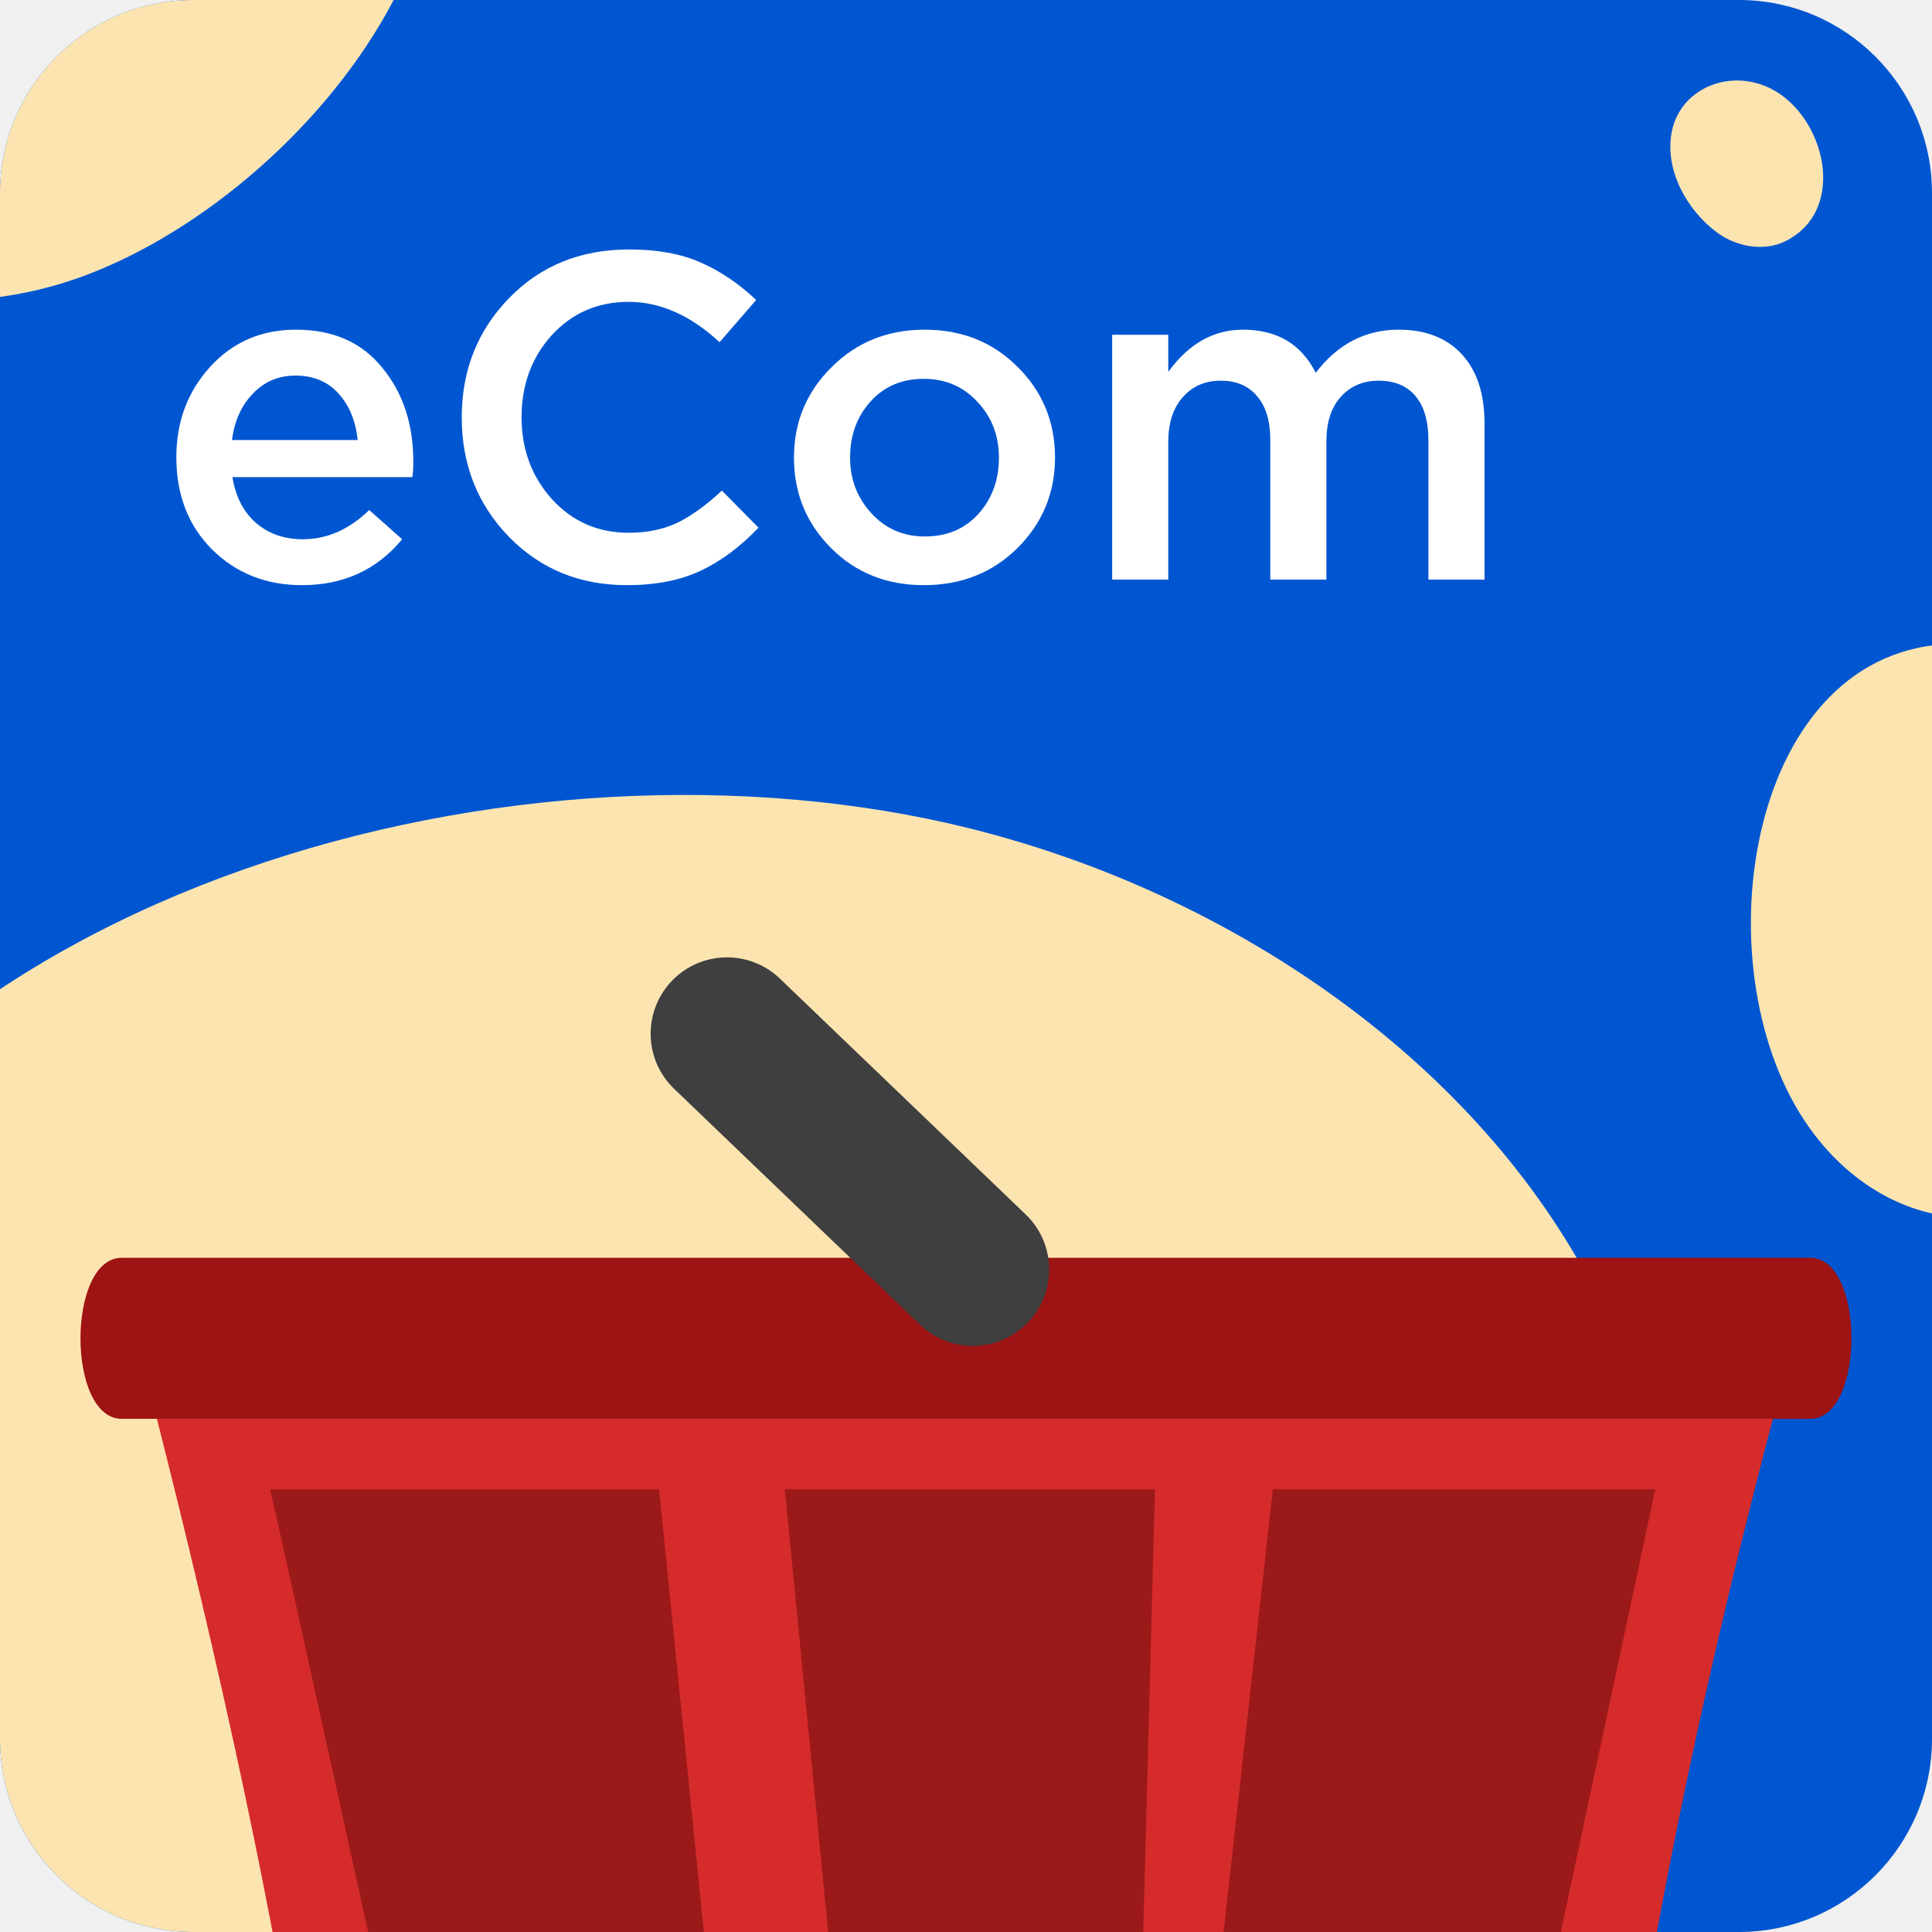
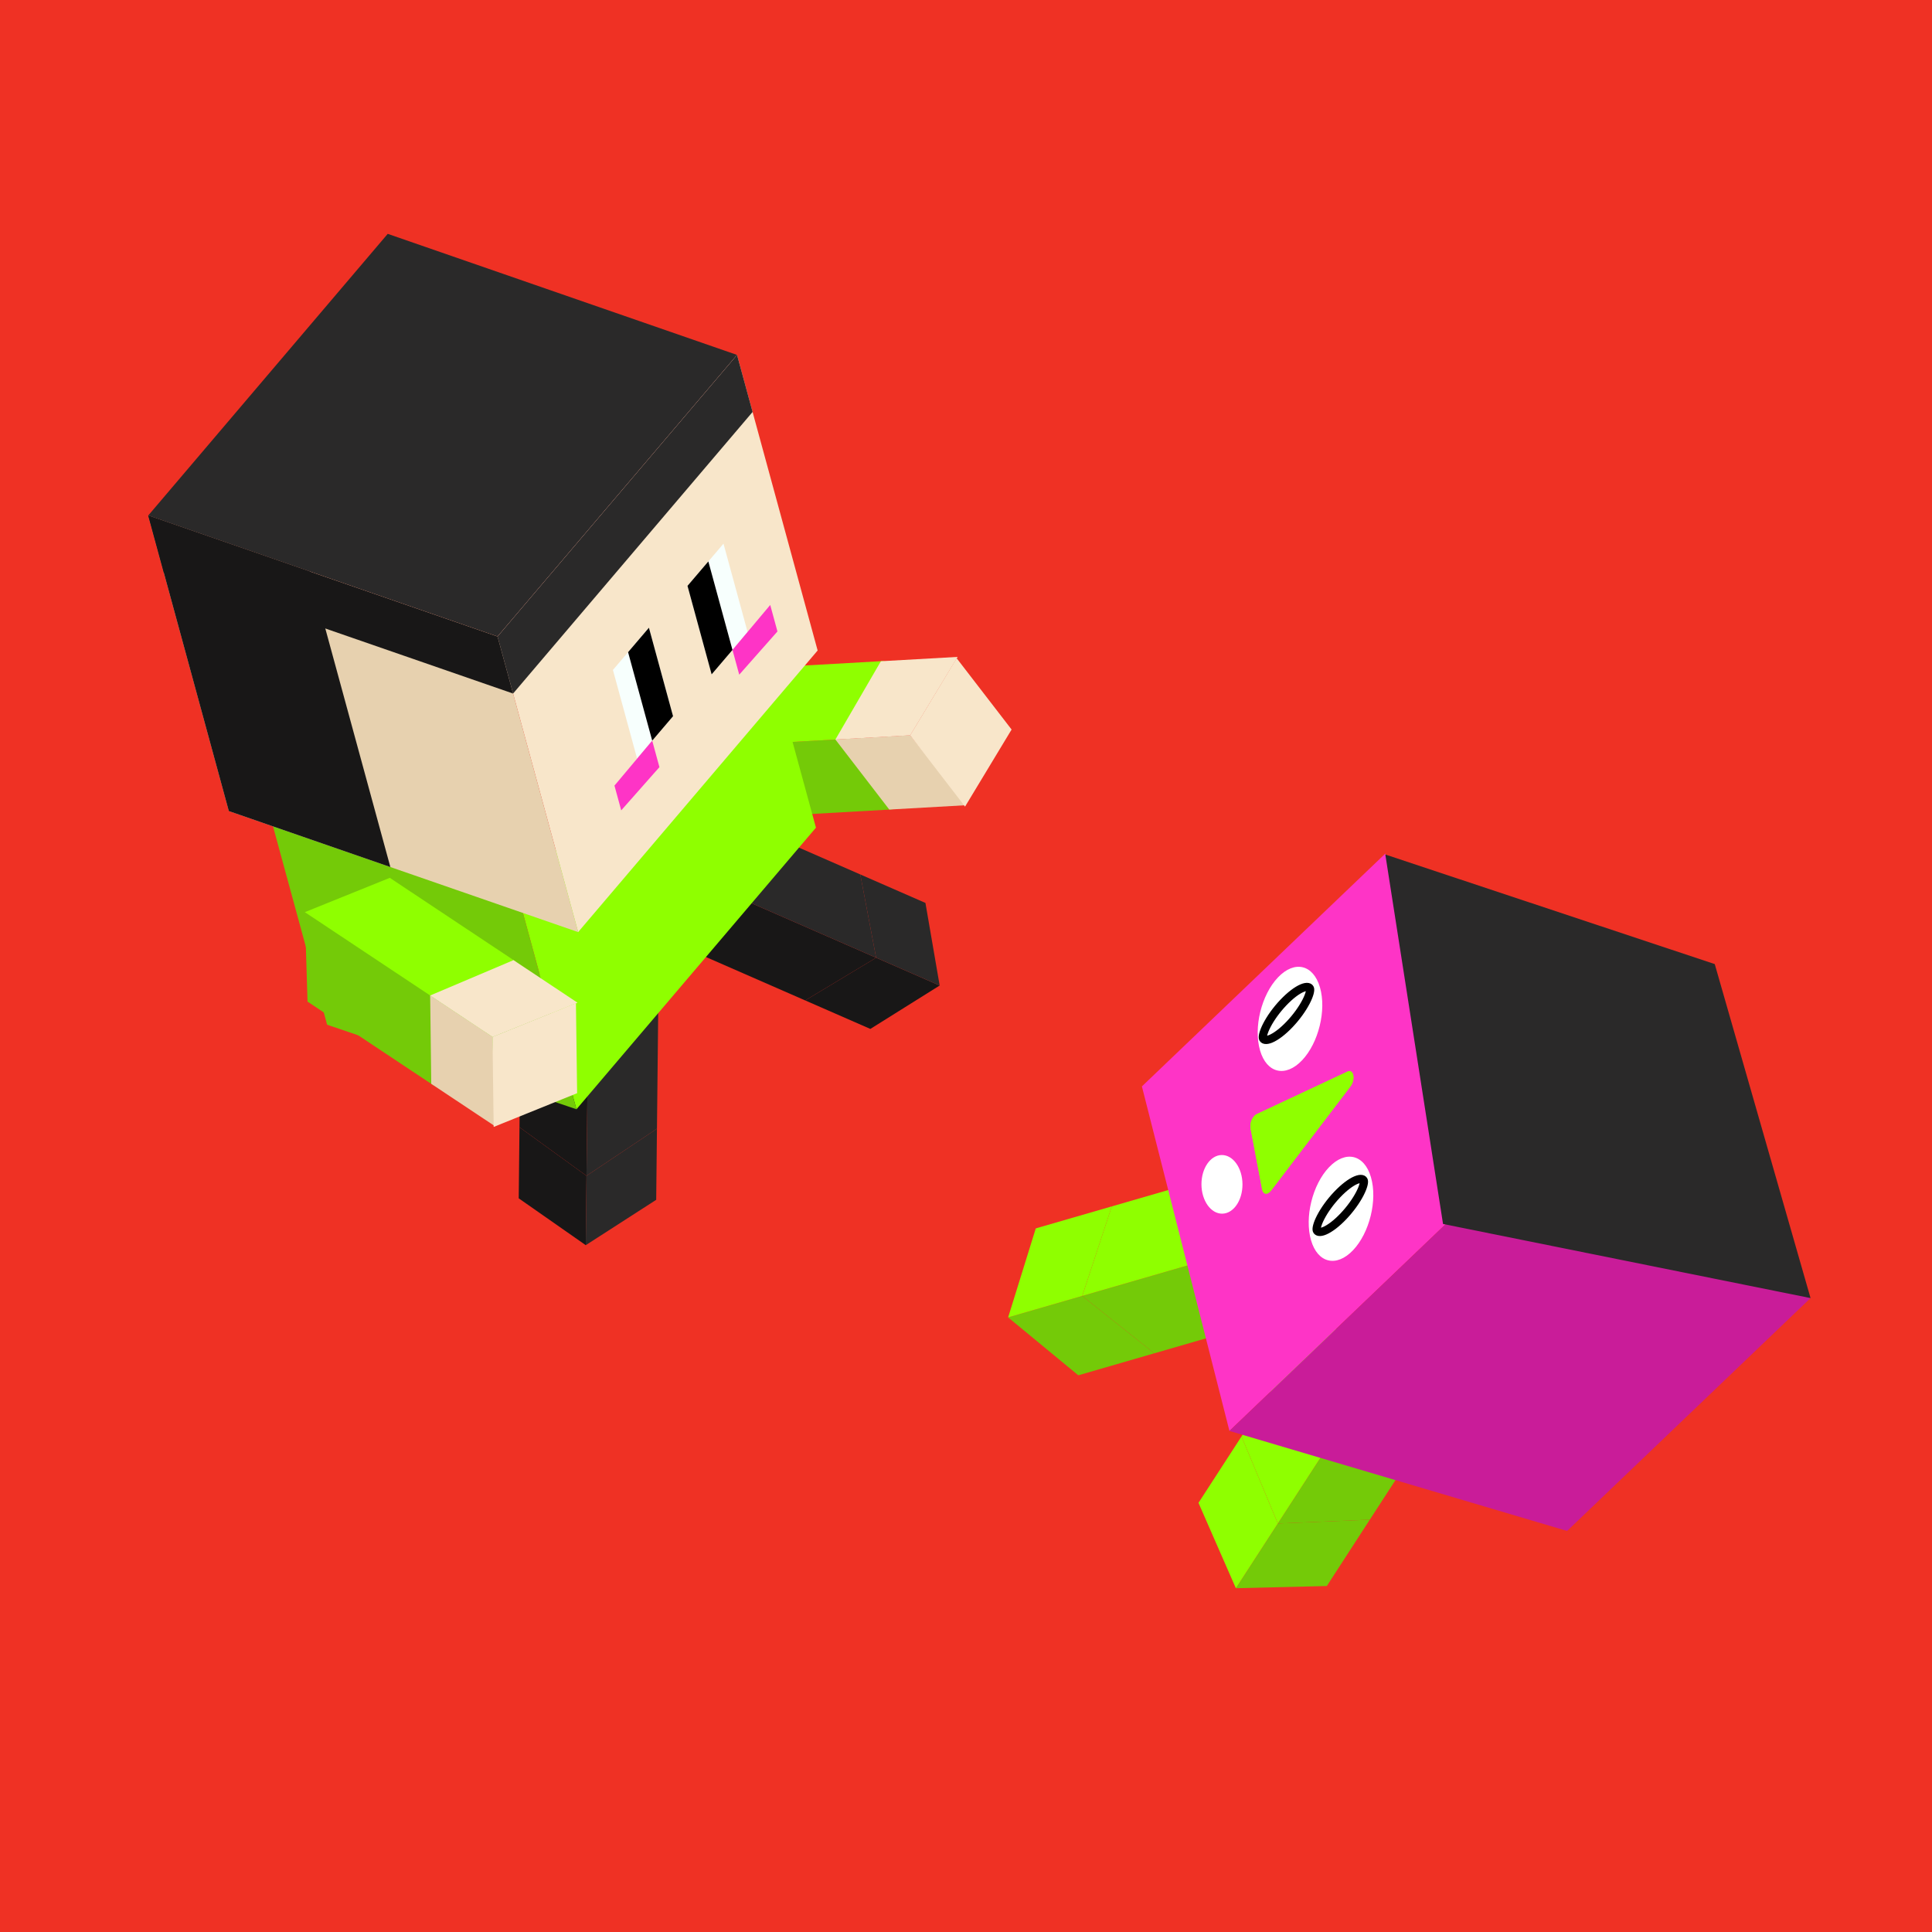
- <svg xmlns="http://www.w3.org/2000/svg" width="50" height="50" viewBox="0 0 50 50" fill="none">
-   <g clip-path="url(#clip0_2021_36)">
-     <rect width="50" height="50" rx="5" fill="#0056D1" />
-     <path d="M30.68 23.483C36.776 26.485 41.763 31.711 42.929 38.287C44.884 49.288 37.095 62.321 25.162 64.282C24.34 64.416 23.511 64.506 22.68 64.551C14.767 64.985 7.381 60.998 1.318 56.528C-2.652 53.601 -6.423 50.079 -8.027 45.548C-9.329 41.87 -9.056 37.744 -7.481 34.166C-2.514 22.898 13.505 18.554 25.098 21.439C27.026 21.92 28.897 22.605 30.68 23.483Z" fill="#FCE4B1" />
-     <path d="M50.339 16.672C52.1 16.567 53.807 17.914 54.692 19.676C56.088 22.465 56.386 26.316 54.902 29.022C53.093 32.317 49.077 32.303 46.85 29.219C43.976 25.24 45.128 16.985 50.339 16.672Z" fill="#FCE4B1" />
-     <path d="M46.206 6.242C45.652 6.518 44.94 6.386 44.445 6.023C43.66 5.447 43.1 4.428 43.254 3.473C43.44 2.31 44.735 1.751 45.822 2.29C47.224 2.987 47.844 5.425 46.206 6.242Z" fill="#FCE4B1" />
-     <path d="M-1.938 -11.077C1.405 -12.572 6.049 -12.494 8.828 -9.914C15.19 -4.007 8.355 4.853 2.16 7.145C-0.878 8.27 -4.493 7.933 -6.902 5.748C-12.395 0.754 -7.445 -8.612 -1.938 -11.077Z" fill="#FCE4B1" />
-     <path d="M7.816 15.144C6.888 15.144 6.112 14.836 5.488 14.22C4.872 13.604 4.564 12.808 4.564 11.832C4.564 10.912 4.856 10.132 5.44 9.492C6.024 8.852 6.764 8.532 7.66 8.532C8.62 8.532 9.364 8.86 9.892 9.516C10.428 10.164 10.696 10.972 10.696 11.94C10.696 12.116 10.688 12.252 10.672 12.348H6.016C6.096 12.852 6.3 13.248 6.628 13.536C6.956 13.816 7.36 13.956 7.84 13.956C8.464 13.956 9.036 13.704 9.556 13.2L10.408 13.956C9.752 14.748 8.888 15.144 7.816 15.144ZM6.004 11.388H9.256C9.208 10.9 9.044 10.5 8.764 10.188C8.484 9.876 8.112 9.72 7.648 9.72C7.208 9.72 6.84 9.876 6.544 10.188C6.248 10.492 6.068 10.892 6.004 11.388ZM16.222 15.144C15.006 15.144 13.99 14.728 13.174 13.896C12.358 13.056 11.95 12.024 11.95 10.8C11.95 9.584 12.358 8.556 13.174 7.716C13.99 6.876 15.026 6.456 16.282 6.456C17.01 6.456 17.626 6.568 18.13 6.792C18.642 7.016 19.122 7.34 19.57 7.764L18.622 8.856C17.87 8.16 17.086 7.812 16.27 7.812C15.47 7.812 14.806 8.1 14.278 8.676C13.758 9.252 13.498 9.96 13.498 10.8C13.498 11.632 13.762 12.34 14.29 12.924C14.818 13.5 15.478 13.788 16.27 13.788C16.75 13.788 17.174 13.7 17.542 13.524C17.91 13.34 18.29 13.064 18.682 12.696L19.63 13.656C19.158 14.152 18.658 14.524 18.13 14.772C17.602 15.02 16.966 15.144 16.222 15.144ZM23.908 15.144C22.948 15.144 22.148 14.824 21.508 14.184C20.868 13.544 20.548 12.764 20.548 11.844C20.548 10.924 20.872 10.144 21.52 9.504C22.168 8.856 22.972 8.532 23.932 8.532C24.892 8.532 25.692 8.852 26.332 9.492C26.98 10.132 27.304 10.916 27.304 11.844C27.304 12.756 26.98 13.536 26.332 14.184C25.684 14.824 24.876 15.144 23.908 15.144ZM23.932 13.884C24.508 13.884 24.972 13.688 25.324 13.296C25.676 12.904 25.852 12.42 25.852 11.844C25.852 11.276 25.668 10.796 25.3 10.404C24.932 10.004 24.468 9.804 23.908 9.804C23.34 9.804 22.88 10 22.528 10.392C22.176 10.784 22 11.268 22 11.844C22 12.404 22.184 12.884 22.552 13.284C22.92 13.684 23.38 13.884 23.932 13.884ZM28.783 15V8.664H30.235V9.624C30.763 8.896 31.407 8.532 32.167 8.532C33.047 8.532 33.675 8.904 34.051 9.648C34.619 8.904 35.335 8.532 36.199 8.532C36.895 8.532 37.439 8.744 37.831 9.168C38.223 9.592 38.419 10.188 38.419 10.956V15H36.967V11.4C36.967 10.896 36.855 10.512 36.631 10.248C36.407 9.984 36.091 9.852 35.683 9.852C35.275 9.852 34.947 9.992 34.699 10.272C34.451 10.544 34.327 10.928 34.327 11.424V15H32.875V11.388C32.875 10.9 32.763 10.524 32.539 10.26C32.315 9.988 31.999 9.852 31.591 9.852C31.183 9.852 30.855 9.996 30.607 10.284C30.359 10.564 30.235 10.948 30.235 11.436V15H28.783Z" fill="white" />
-     <path d="M37.13 57.488H12.822C11.57 57.487 10.359 57.043 9.403 56.234C8.448 55.424 7.81 54.303 7.604 53.068C6.615 47.187 5.123 40.721 3.335 33.905H46.641C44.827 40.468 43.35 46.874 42.349 53.064C42.146 54.301 41.509 55.426 40.553 56.236C39.597 57.047 38.383 57.49 37.13 57.488Z" fill="#D52B2B" />
-     <path d="M46.85 32.552H3.149C1.729 32.552 1.726 36.719 3.149 36.719H46.85C48.27 36.719 48.273 32.552 46.85 32.552Z" fill="#9E1313" />
-     <path d="M26.602 34.225C27.358 33.437 27.332 32.186 26.545 31.43L20.184 25.327C19.396 24.571 18.145 24.597 17.389 25.384V25.384C16.634 26.172 16.659 27.423 17.447 28.179L23.808 34.282C24.595 35.038 25.846 35.013 26.602 34.225V34.225Z" fill="#3F3F3F" />
-     <path d="M21.686 52.583L29.499 53.365L29.889 38.542H20.312L21.686 52.583Z" fill="#9B1919" />
-     <path d="M31.38 52.583H39.843L42.838 38.542H32.942L31.38 52.583Z" fill="#9B1919" />
-     <path d="M18.62 54.016L17.057 38.542H6.989C7.219 39.459 10.207 53.137 10.417 54.016H18.62Z" fill="#9B1919" />
-     <path d="M37.47 40.062L36.907 43.399H41.335C41.579 42.3 41.839 41.187 42.113 40.062H37.47Z" fill="#9B1919" />
-     <path d="M14.365 51.33L13.802 47.995H9.55C9.778 49.141 9.988 50.252 10.179 51.33H14.365Z" fill="#9B1919" />
-     <path d="M13.696 47.365L13.133 44.028H8.715C8.967 45.172 9.203 46.285 9.423 47.365H13.696Z" fill="#9B1919" />
-     <path d="M8.578 43.399H13.03L12.467 40.062H7.807C8.077 41.205 8.334 42.317 8.578 43.399Z" fill="#9B1919" />
+ <svg xmlns="http://www.w3.org/2000/svg" width="250" height="250" viewBox="0 0 250 250" fill="none">
+   <g clip-path="url(#clip0_292_809)">
+     <rect width="250" height="250" fill="#EF3124" />
+     <path d="M115.465 104.737L108.243 95.684L88.655 96.793L95.877 105.847L115.465 104.737Z" fill="#74CA08" />
+     <path d="M114.377 85.536L108.243 95.684L88.655 96.793L94.789 86.645L114.377 85.536Z" fill="#8FFF00" />
+     <path d="M125.004 104.194L117.782 95.14L108.097 95.689L115.072 104.756L125.004 104.194Z" fill="#E7D1AF" />
+     <path d="M123.919 85.002L117.783 95.15L108.098 95.698L113.986 85.564L123.919 85.002Z" fill="#F8E6CA" />
+     <path d="M130.9 94.401L124.877 104.374L117.769 95.145L123.79 85.173L130.9 94.401Z" fill="#F8E6CA" />
+     <path d="M87.561 122.182L96.741 116.657L113.371 123.93L104.191 129.455L87.561 122.182Z" fill="#181717" />
+     <path d="M104.191 129.455L113.371 123.93L121.593 127.526L112.623 133.142L104.191 129.455Z" fill="#181717" />
+     <path d="M111.319 113.152L113.371 123.929L121.593 127.525L119.752 116.84L111.319 113.152Z" fill="#2A2929" />
+     <path d="M85.594 111.781L87.604 122.37L96.742 116.656L94.733 106.068L85.594 111.781Z" fill="#8FFF00" />
+     <path d="M94.691 105.88L96.741 116.657L113.371 123.929L111.321 113.153L94.691 105.88Z" fill="#2A2929" />
+     <path d="M67.415 127.713L76.089 134.003L75.894 152.152L67.221 145.862L67.415 127.713Z" fill="#181717" />
+     <path d="M67.221 145.862L75.894 152.153L75.799 161.126L67.123 155.064L67.221 145.862Z" fill="#181717" />
+     <path d="M85.01 146.051L75.892 152.152L75.796 161.126L84.912 155.255L85.01 146.051Z" fill="#2A2929" />
+     <path d="M76.218 121.836L67.257 127.825L76.088 134.003L85.049 128.016L76.218 121.836Z" fill="#8FFF00" />
+     <path d="M85.204 127.903L76.086 134.003L75.892 152.152L85.01 146.052L85.204 127.903Z" fill="#2A2929" />
+     <path d="M98.028 79.393L67.037 115.832L74.593 143.538L105.584 107.099L98.028 79.393Z" fill="#8FFF00" />
+     <path d="M34.772 104.896L67.078 115.983L74.593 143.538L42.329 132.601L34.772 104.896Z" fill="#74CA08" />
+     <path d="M50.171 30.26L19.182 66.706L64.382 82.366L95.373 45.927L50.171 30.26Z" fill="#2A2929" />
+     <path d="M95.371 45.927L64.38 82.366L74.811 120.612L105.802 84.173L95.371 45.927Z" fill="#F8E6CA" />
+     <path d="M19.182 66.706L64.382 82.366L74.813 120.612L29.613 104.952L19.182 66.706Z" fill="#E7D1AF" />
+     <path d="M64.382 82.366L19.182 66.706L21.194 74.085L66.394 89.744L64.382 82.366Z" fill="#181717" />
+     <path d="M64.382 82.366L95.373 45.927L97.385 53.305L66.394 89.744L64.382 82.366Z" fill="#2A2929" />
+     <path d="M19.18 66.707L40.082 73.948L50.513 112.194L29.61 104.953L19.18 66.707Z" fill="#181717" />
+     <path d="M93.62 70.348L88.964 75.817L92.087 87.267L96.743 81.797L93.62 70.348Z" fill="#F7FFFD" />
+     <path d="M83.968 81.224L79.313 86.693L82.435 98.143L87.091 92.673L83.968 81.224Z" fill="#F7FFFD" />
+     <path d="M91.659 72.649L88.962 75.811L92.085 87.261L94.782 84.099L91.659 72.649Z" fill="black" />
+     <path d="M83.97 81.228L81.273 84.39L84.396 95.84L87.092 92.677L83.97 81.228Z" fill="black" />
+     <path d="M99.667 78.282L94.782 84.099L95.656 87.303L100.601 81.709L99.667 78.282Z" fill="#FE34C6" />
+     <path d="M84.395 95.84L79.511 101.657L80.385 104.861L85.33 99.267L84.395 95.84Z" fill="#FE34C6" />
+     <path d="M56.131 140.469L55.783 128.894L39.445 118.032L39.793 129.608L56.131 140.469Z" fill="#74CA08" />
+     <path d="M66.778 124.454L55.783 128.894L39.445 118.032L50.44 113.592L66.778 124.454Z" fill="#8FFF00" />
+     <path d="M64.089 145.757L63.741 134.181L55.663 128.811L55.806 140.25L64.089 145.757Z" fill="#E7D1AF" />
+     <path d="M74.733 129.75L63.736 134.189L55.658 128.818L66.448 124.242L74.733 129.75Z" fill="#F8E6CA" />
+     <path d="M74.68 141.459L63.88 145.825L63.728 134.177L74.527 129.809L74.68 141.459Z" fill="#F8E6CA" />
+     <path d="M168.756 169.504L159.432 162.083L140.04 167.696L149.364 175.118L168.756 169.504Z" fill="#74CA08" />
+     <path d="M149.364 175.117L140.04 167.696L130.452 170.472L139.532 177.963L149.364 175.117Z" fill="#74CA08" />
+     <path d="M143.863 156.107L140.04 167.696L130.452 170.471L134.029 158.954L143.863 156.107Z" fill="#8FFF00" />
+     <path d="M163.253 150.494L159.432 162.082L140.04 167.696L143.861 156.108L163.253 150.494Z" fill="#8FFF00" />
+     <path d="M188.237 179.702L176.33 180.198L165.349 197.138L177.256 196.642L188.237 179.702Z" fill="#74CA08" />
+     <path d="M177.256 196.642L165.35 197.138L159.92 205.514L171.689 205.231L177.256 196.642Z" fill="#74CA08" />
+     <path d="M160.651 185.876L165.35 197.138L159.92 205.514L155.083 194.467L160.651 185.876Z" fill="#8FFF00" />
+     <path d="M171.631 168.938L176.331 180.198L165.35 197.138L160.65 185.878L171.631 168.938Z" fill="#8FFF00" />
+     <path d="M163.738 154.999L165.687 166.828L153.958 164.354L152.008 152.527L163.738 154.999Z" fill="#8FFF00" />
+     <path d="M160.922 139.942C161.863 143.797 164.951 144.698 167.819 141.955C170.686 139.212 172.248 133.864 171.306 130.009C170.364 126.154 167.277 125.253 164.409 127.996C161.542 130.739 159.98 136.087 160.922 139.942Z" fill="white" />
+     <path d="M167.476 140.553C166.235 141.739 165.055 142.529 164.154 142.857C163.703 143.02 163.333 143.064 163.064 142.996C162.795 142.928 162.644 142.755 162.585 142.515C162.527 142.275 162.552 141.933 162.692 141.475C162.833 141.015 163.079 140.469 163.425 139.871C164.114 138.677 165.16 137.338 166.401 136.151C167.641 134.964 168.822 134.174 169.723 133.847C170.174 133.683 170.543 133.64 170.813 133.708C171.081 133.776 171.232 133.948 171.291 134.188C171.35 134.428 171.324 134.77 171.184 135.229C171.044 135.689 170.797 136.235 170.452 136.832C169.763 138.026 168.717 139.366 167.476 140.553Z" stroke="black" stroke-width="0.595" />
+     <path d="M179.264 110.449L190.591 155.033L159.089 185.165L147.761 140.58L179.264 110.449Z" fill="#FE34C6" />
+     <ellipse cx="158.122" cy="153.254" rx="2.654" ry="3.794" transform="rotate(179.633 158.122 153.254)" fill="white" />
+     <path d="M234.285 167.972L190.591 155.033L159.089 185.165L202.782 198.104L234.285 167.972Z" fill="#C91C99" />
+     <path d="M221.888 124.752L234.284 167.971L186.728 158.383L179.26 110.574L221.888 124.752Z" fill="#2A2929" />
+     <path d="M174.36 138.667C175.172 138.287 175.437 139.683 174.729 140.612L164.493 154.041C164.031 154.647 163.448 154.586 163.322 153.918L161.818 145.991C161.691 145.323 162.09 144.417 162.62 144.168L174.36 138.667Z" fill="#8FFF00" />
+     <path d="M174.36 138.667C175.172 138.287 175.437 139.683 174.729 140.612L164.493 154.041C164.031 154.647 163.448 154.586 163.322 153.918L161.818 145.991C161.691 145.323 162.09 144.417 162.62 144.168L174.36 138.667Z" fill="#8FFF00" />
+     <path d="M163.048 135.922C163.909 138.884 166.342 139.458 168.484 137.205C170.625 134.951 171.662 130.724 170.802 127.762C169.941 124.8 167.507 124.225 165.366 126.479C163.225 128.732 162.187 132.96 163.048 135.922Z" fill="white" />
+     <path d="M169.648 160.493C170.509 163.455 172.943 164.03 175.084 161.776C177.225 159.523 178.263 155.295 177.402 152.333C176.541 149.371 174.107 148.797 171.966 151.05C169.825 153.304 168.787 157.532 169.648 160.493Z" fill="white" />
+     <path d="M166.878 132.542C165.971 133.497 165.106 134.136 164.451 134.413C164.121 134.552 163.866 134.591 163.689 134.556C163.513 134.522 163.449 134.424 163.425 134.344C163.402 134.264 163.393 134.108 163.471 133.806C163.549 133.502 163.702 133.111 163.939 132.654C164.411 131.745 165.155 130.691 166.062 129.736C166.969 128.782 167.834 128.143 168.489 127.866C168.818 127.727 169.074 127.687 169.251 127.722C169.427 127.757 169.491 127.855 169.515 127.935C169.538 128.015 169.547 128.171 169.469 128.473C169.391 128.777 169.238 129.168 169.001 129.625C168.529 130.534 167.785 131.588 166.878 132.542Z" stroke="black" stroke-width="1.062" />
+     <path d="M173.84 157.387C172.933 158.341 172.068 158.981 171.413 159.258C171.084 159.397 170.828 159.436 170.651 159.401C170.475 159.366 170.411 159.268 170.387 159.188C170.364 159.109 170.355 158.953 170.433 158.651C170.511 158.347 170.664 157.955 170.901 157.499C171.373 156.589 172.117 155.536 173.024 154.581C173.931 153.627 174.796 152.987 175.451 152.71C175.781 152.571 176.036 152.532 176.213 152.567C176.389 152.602 176.453 152.7 176.477 152.78C176.5 152.859 176.509 153.015 176.431 153.317C176.353 153.621 176.2 154.013 175.963 154.469C175.491 155.379 174.747 156.432 173.84 157.387Z" stroke="black" stroke-width="1.062" />
  </g>
  <defs>
-     <clipPath id="clip0_2021_36">
-       <rect width="50" height="50" rx="5" fill="white" />
+     <clipPath id="clip0_292_809">
+       <rect width="250" height="250" fill="white" />
    </clipPath>
  </defs>
</svg>
